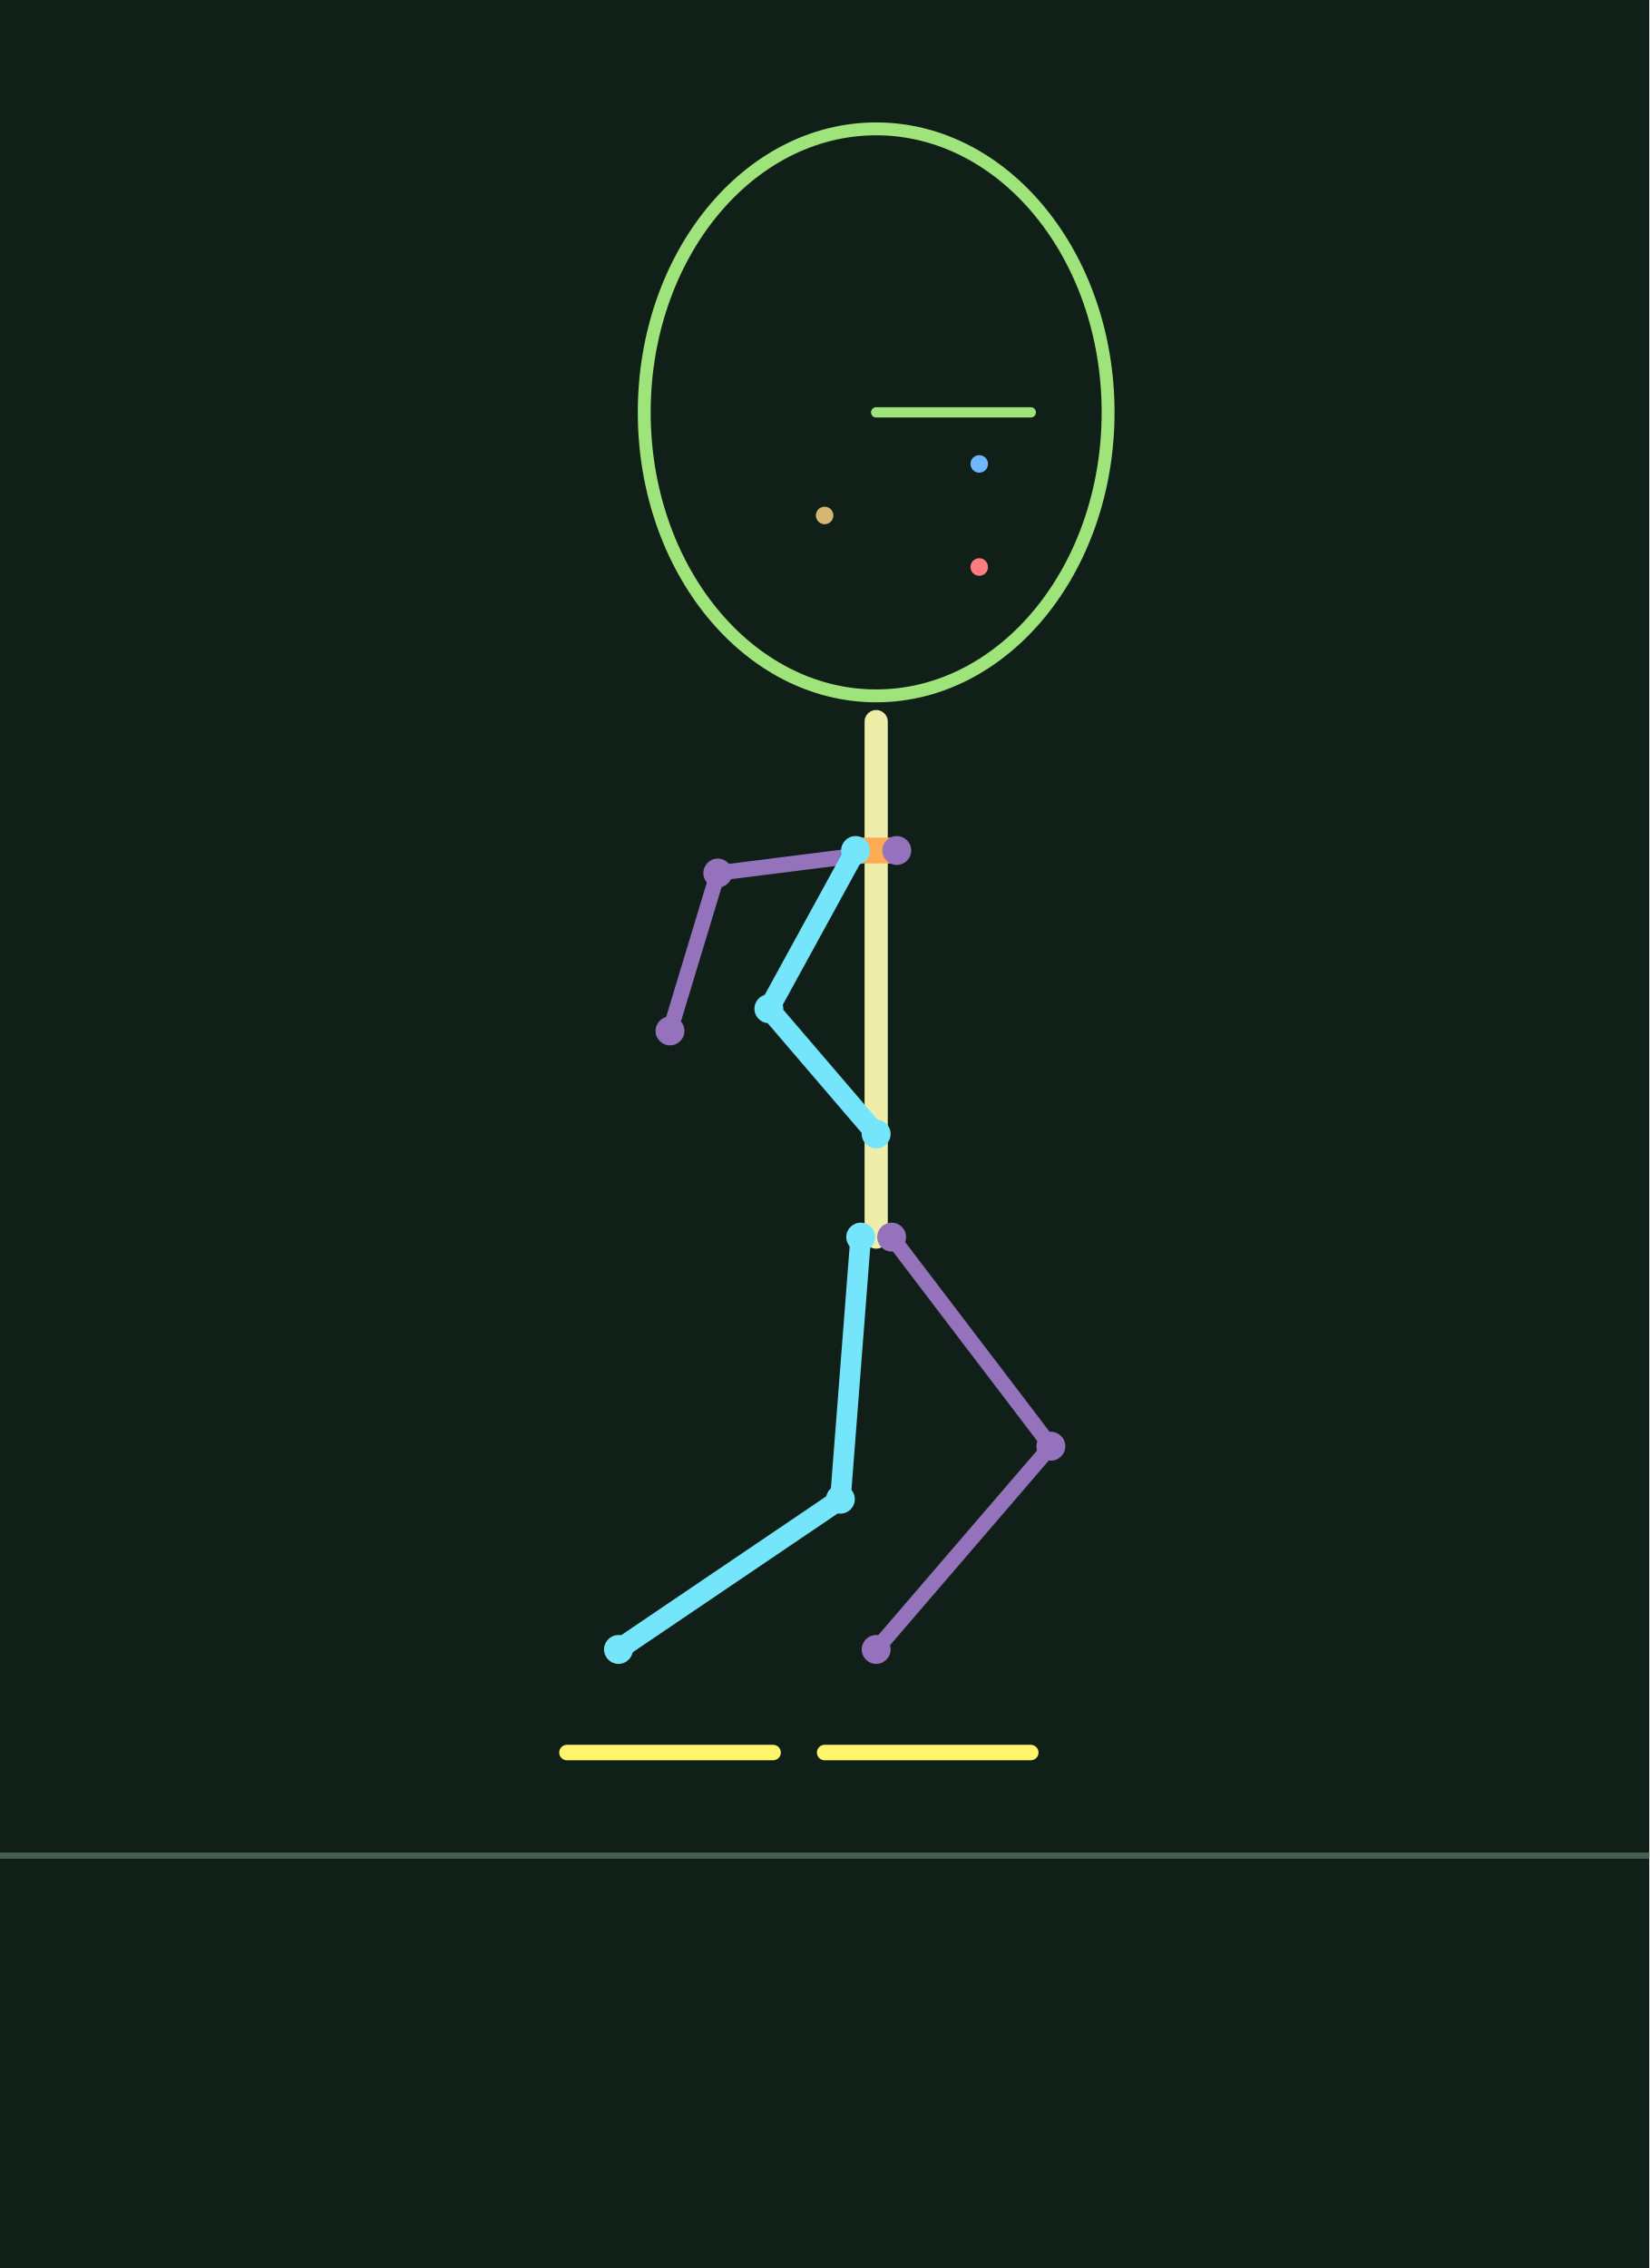
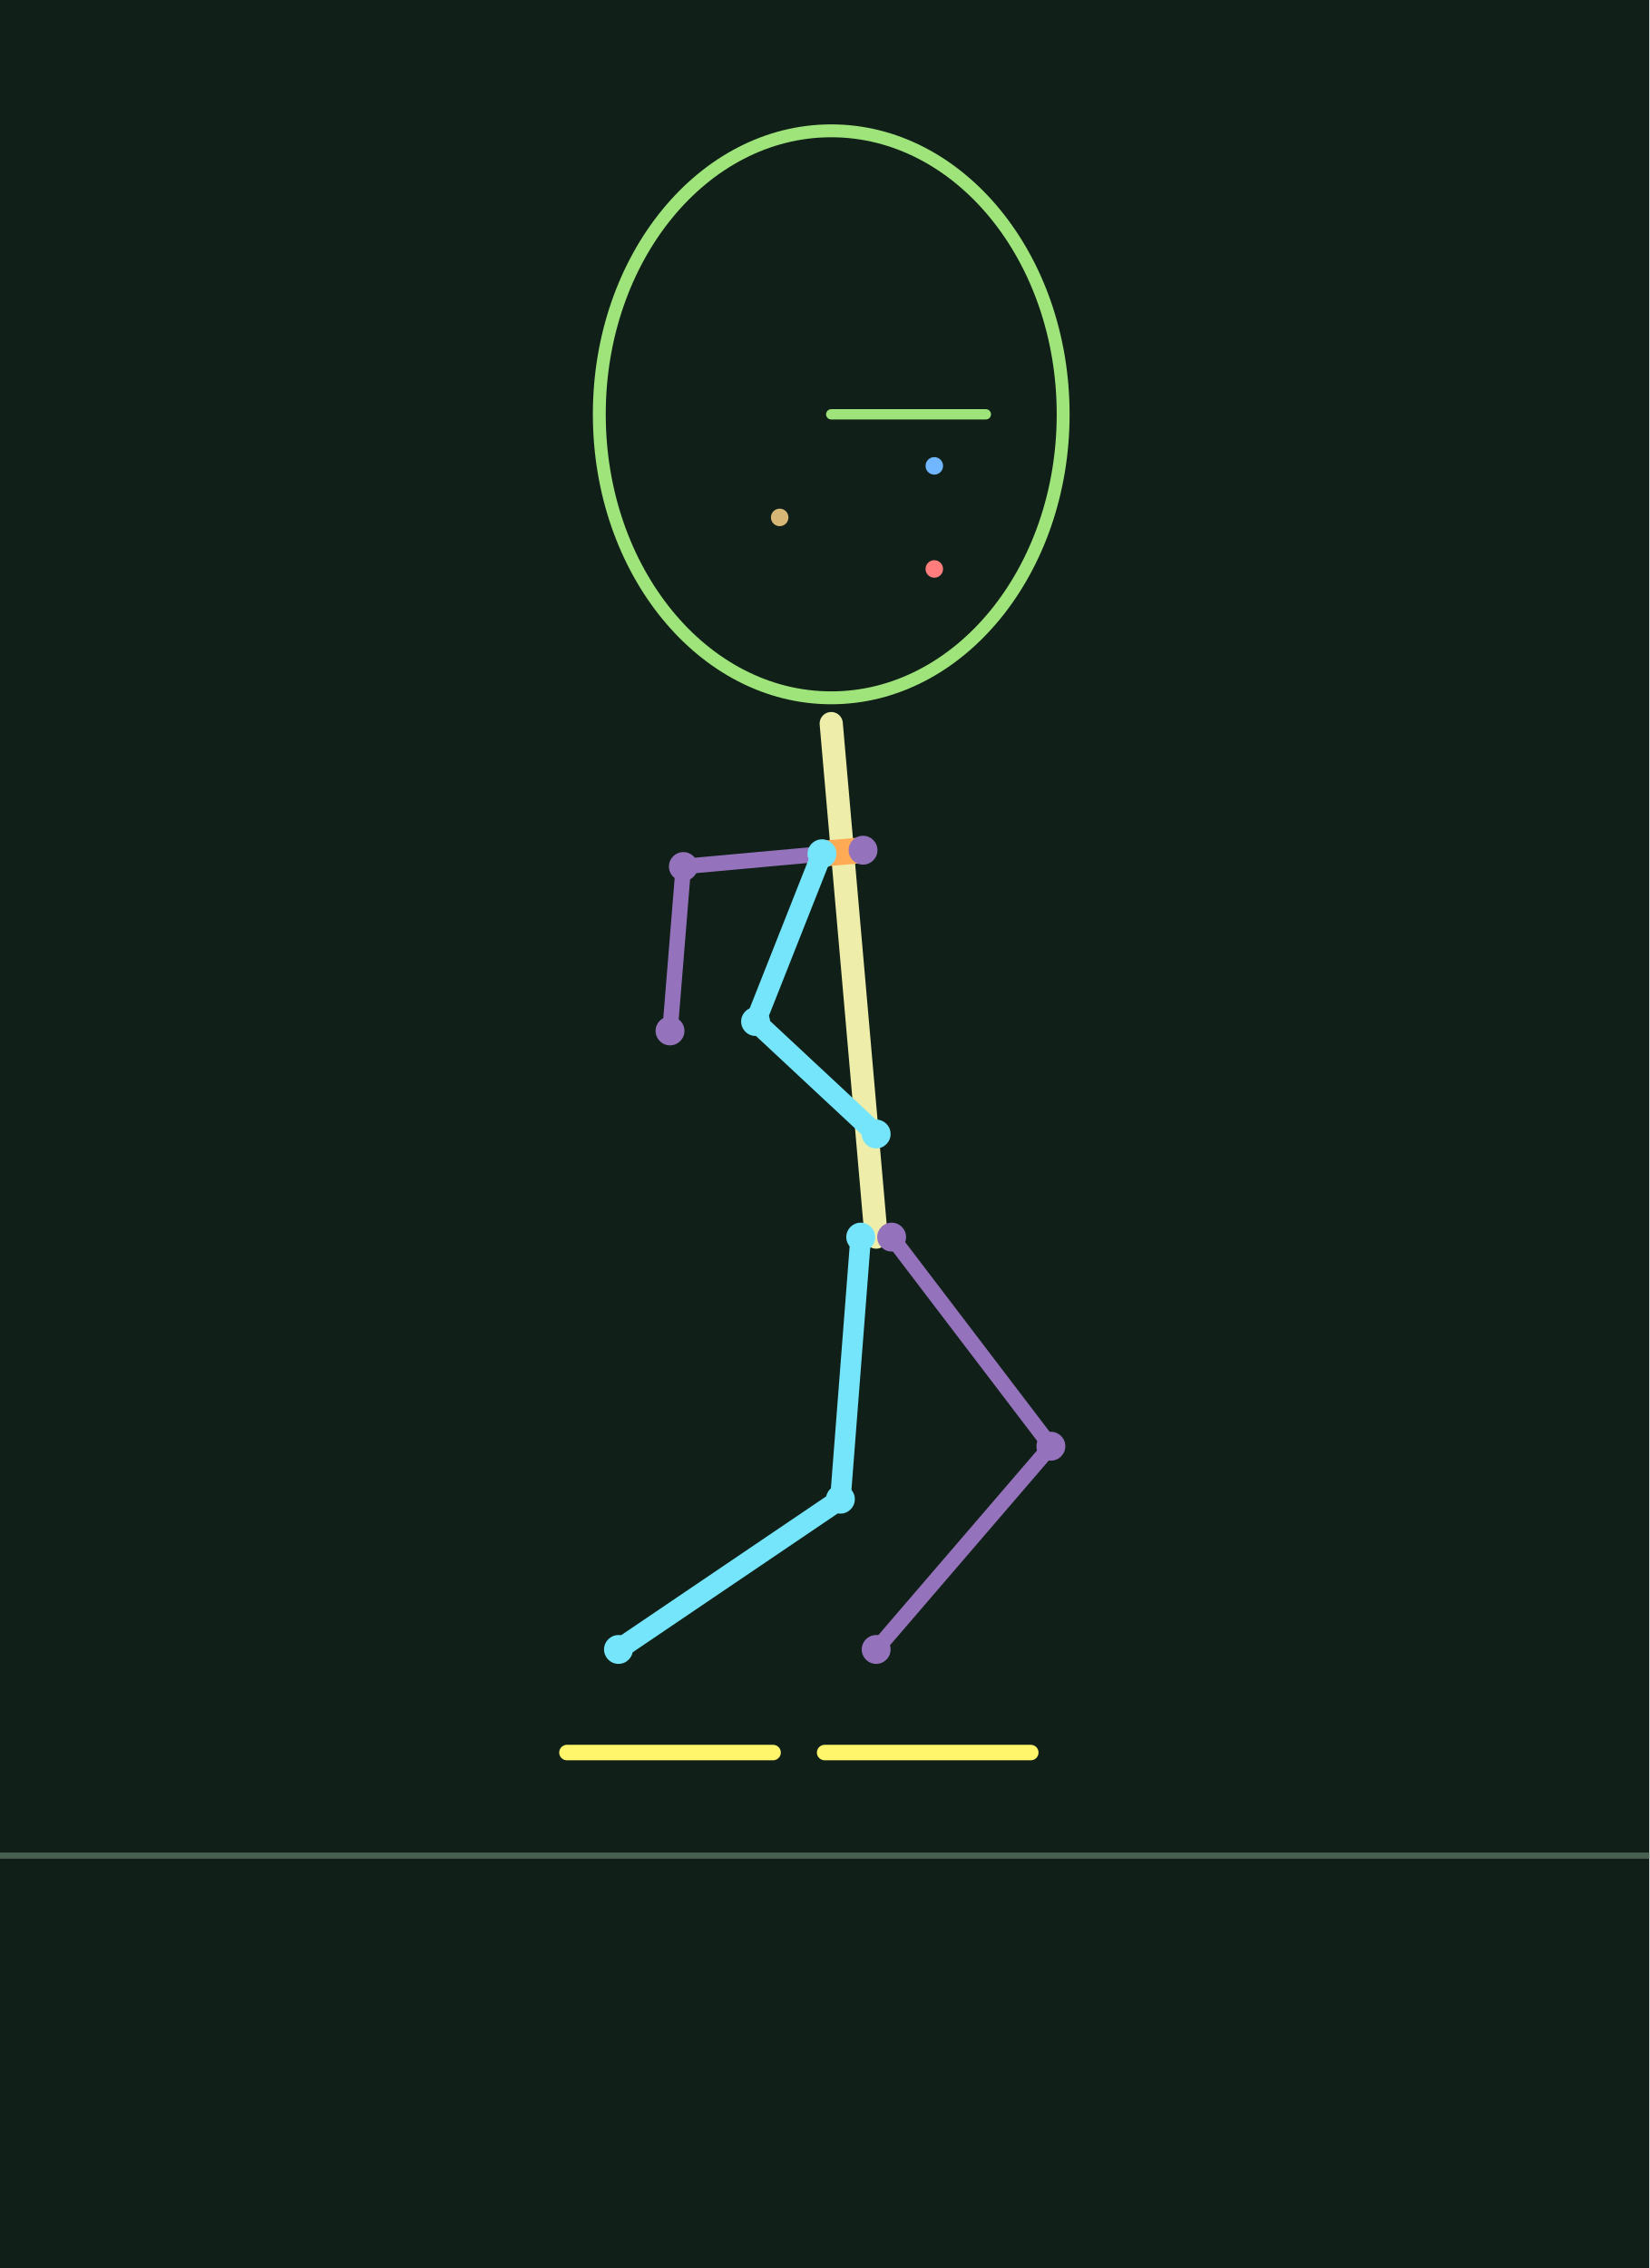
<svg xmlns="http://www.w3.org/2000/svg" width="320" height="440" viewBox="0 0 32 44">
  <rect width="100%" height="100%" fill="#102018" />
  <path d="M0 36H32" stroke="#465f50" stroke-width=".12" />
  <polyline points="17.300,24.000 20.390,28.057 17.000,32.000" fill="none" stroke="#9573bc" stroke-width="0.3" stroke-linecap="round" stroke-linejoin="round" />
-   <polyline points="17.400,16.500 13.927,16.937 13.000,20.000" fill="none" stroke="#9573bc" stroke-width="0.3" stroke-linecap="round" stroke-linejoin="round" />
-   <polyline points="17.000,24.000 17.000,14.000" fill="none" stroke="#eeeeaa" stroke-width="0.45" stroke-linecap="round" stroke-linejoin="round" />
-   <polyline points="16.600,16.500 17.400,16.500" fill="none" stroke="#ffaa55" stroke-width="0.5" stroke-linecap="round" stroke-linejoin="round" />
+   <polyline points="16.745,16.494 13.259,16.811 13.000,20.000" fill="none" stroke="#9573bc" stroke-width="0.3" stroke-linecap="round" stroke-linejoin="round" />
+   <polyline points="17.000,24.000 16.128,14.038" fill="none" stroke="#eeeeaa" stroke-width="0.45" stroke-linecap="round" stroke-linejoin="round" />
+   <polyline points="15.948,16.563 16.745,16.494" fill="none" stroke="#ffaa55" stroke-width="0.5" stroke-linecap="round" stroke-linejoin="round" />
  <polyline points="16.700,24.000 16.306,29.085 12.000,32.000" fill="none" stroke="#74e5fa" stroke-width="0.4" stroke-linecap="round" stroke-linejoin="round" />
-   <polyline points="16.600,16.500 14.918,19.570 17.000,22.000" fill="none" stroke="#74e5fa" stroke-width="0.4" stroke-linecap="round" stroke-linejoin="round" />
+   <polyline points="15.948,16.563 14.660,19.818 17.000,22.000" fill="none" stroke="#74e5fa" stroke-width="0.4" stroke-linecap="round" stroke-linejoin="round" />
  <polyline points="11.000,34.000 13.000,34.000 15.000,34.000" fill="none" stroke="#fff66b" stroke-width="0.3" stroke-linecap="round" stroke-linejoin="round" />
  <polyline points="16.000,34.000 18.000,34.000 20.000,34.000" fill="none" stroke="#fff66b" stroke-width="0.3" stroke-linecap="round" stroke-linejoin="round" />
  <circle cx="16.700" cy="24.000" r=".28" fill="#74e5fa" />
  <circle cx="16.306" cy="29.085" r=".28" fill="#74e5fa" />
  <circle cx="12.000" cy="32.000" r=".28" fill="#74e5fa" />
-   <circle cx="16.600" cy="16.500" r=".28" fill="#74e5fa" />
-   <circle cx="14.918" cy="19.570" r=".28" fill="#74e5fa" />
+   <circle cx="15.948" cy="16.563" r=".28" fill="#74e5fa" />
+   <circle cx="14.660" cy="19.818" r=".28" fill="#74e5fa" />
  <circle cx="17.000" cy="22.000" r=".28" fill="#74e5fa" />
  <circle cx="17.300" cy="24.000" r=".28" fill="#9573bc" />
  <circle cx="20.390" cy="28.057" r=".28" fill="#9573bc" />
  <circle cx="17.000" cy="32.000" r=".28" fill="#9573bc" />
-   <circle cx="17.400" cy="16.500" r=".28" fill="#9573bc" />
-   <circle cx="13.927" cy="16.937" r=".28" fill="#9573bc" />
+   <circle cx="16.745" cy="16.494" r=".28" fill="#9573bc" />
+   <circle cx="13.259" cy="16.811" r=".28" fill="#9573bc" />
  <circle cx="13.000" cy="20.000" r=".28" fill="#9573bc" />
-   <ellipse cx="17.000" cy="8.000" rx="4.5" ry="5.5" fill="none" stroke="#9ee47a" stroke-width=".25" />
-   <circle cx="19.000" cy="9.000" r=".17" fill="#71b7ff" />
-   <circle cx="19.000" cy="11.000" r=".17" fill="#ff7d7d" />
-   <circle cx="16.000" cy="10.000" r=".17" fill="#d7b775" />
-   <polyline points="17.000,8.000 20.000,8.000" fill="none" stroke="#9ee47a" stroke-width="0.2" stroke-linecap="round" stroke-linejoin="round" />
+   <ellipse cx="16.128" cy="8.038" rx="4.5" ry="5.5" fill="none" stroke="#9ee47a" stroke-width=".25" />
+   <circle cx="18.128" cy="9.038" r=".17" fill="#71b7ff" />
+   <circle cx="18.128" cy="11.038" r=".17" fill="#ff7d7d" />
+   <circle cx="15.128" cy="10.038" r=".17" fill="#d7b775" />
+   <polyline points="16.128,8.038 19.128,8.038" fill="none" stroke="#9ee47a" stroke-width="0.2" stroke-linecap="round" stroke-linejoin="round" />
</svg>
